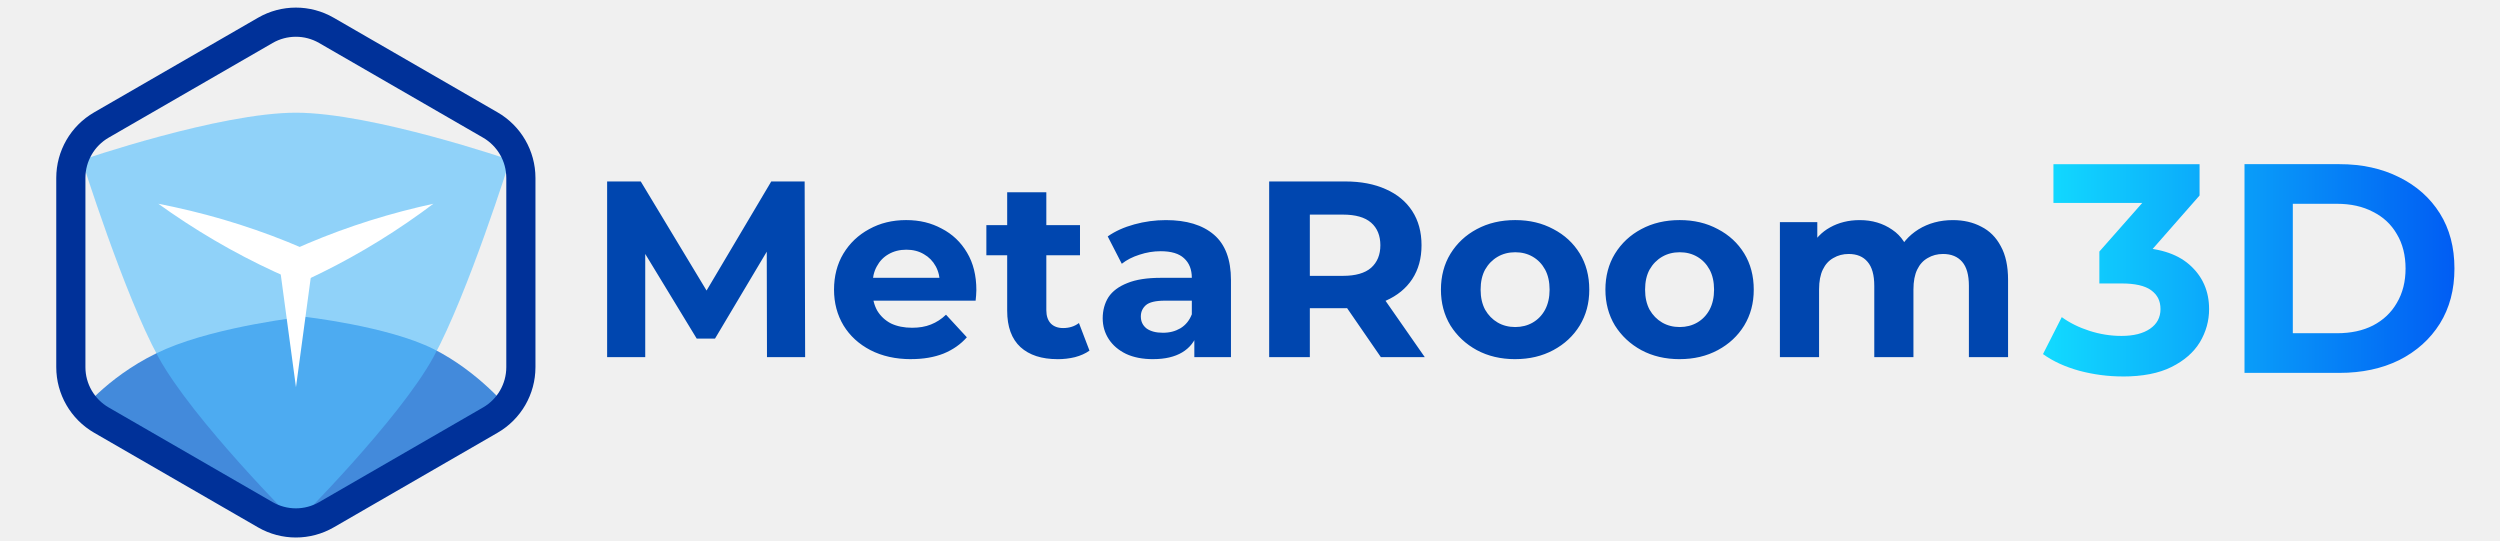
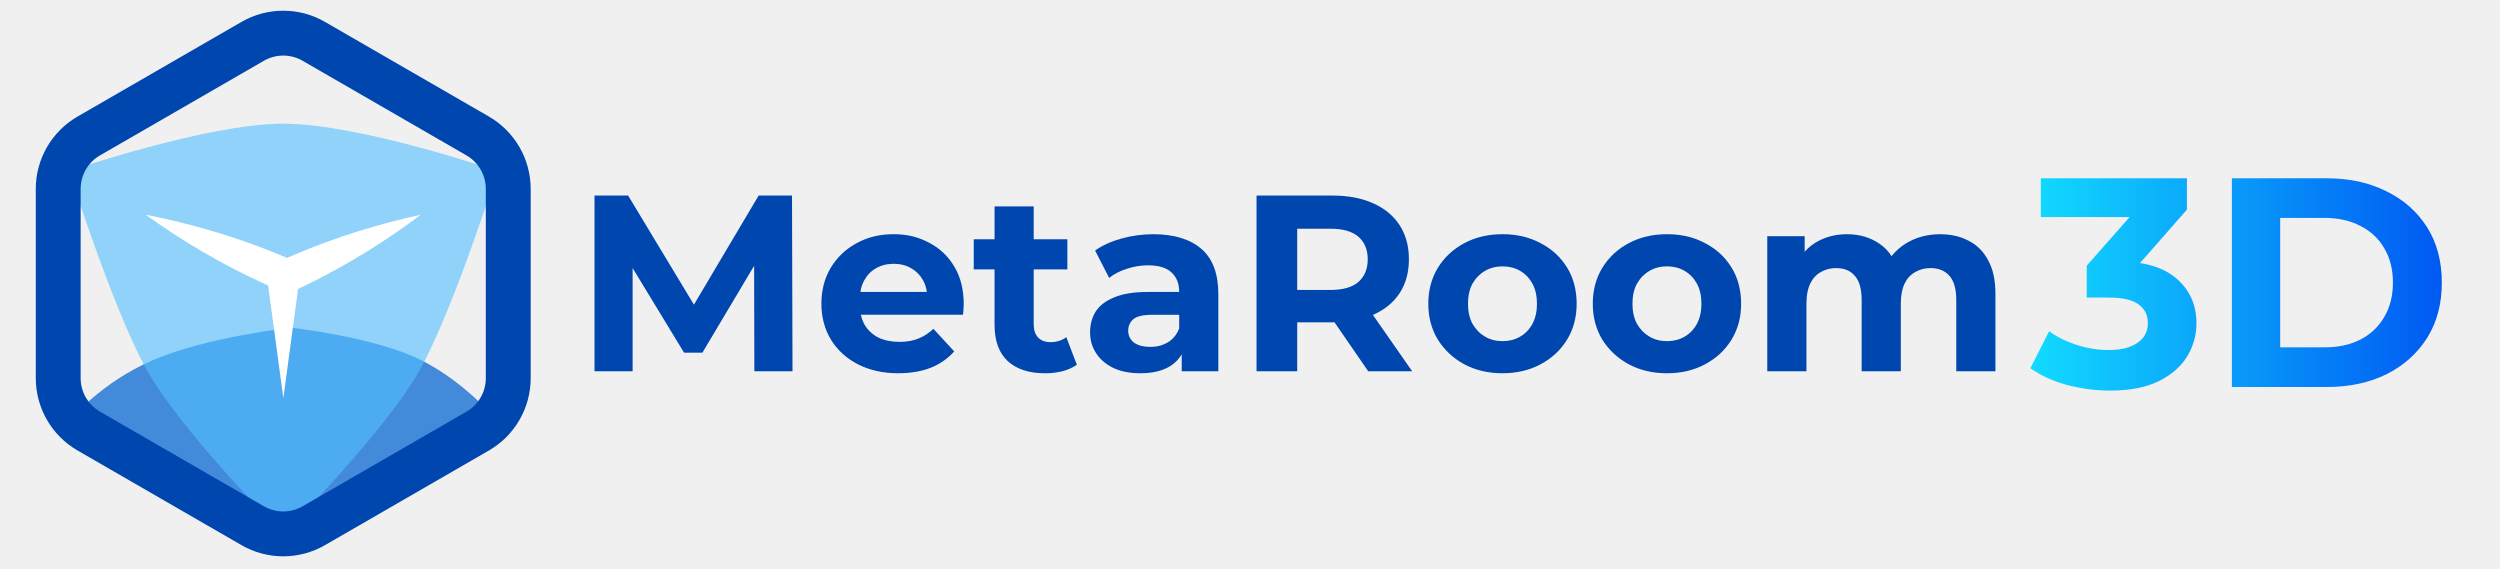
- <svg xmlns="http://www.w3.org/2000/svg" id="Layer_1" version="1.1" viewBox="0 0 1114.47 241">
+ <svg xmlns="http://www.w3.org/2000/svg" id="Layer_1" version="1.1" viewBox="0 0 1114.47 253.57">
  <defs>
    <style>
      .st0 {
        fill: #0046af;
      }

      .st1 {
        fill: #fff;
      }

      .st2 {
-         fill: none;
-         stroke: #003199;
-         stroke-width: 13px;
+         fill: #54c0ff;
+         fill-opacity: .61;
      }

      .st3 {
        fill: #0063d3;
        fill-opacity: .72;
      }

      .st4 {
-         fill: #54c0ff;
-         fill-opacity: .61;
+         fill: none;
+         stroke: #0046af;
+         stroke-miterlimit: 10;
+         stroke-width: 20px;
      }

      .st5 {
        fill: url(#linear-gradient);
      }
    </style>
-     <linearGradient id="linear-gradient" x1="1099.69" y1="121.5" x2="910.87" y2="121.5" gradientTransform="translate(0 242) scale(1 -1)" gradientUnits="userSpaceOnUse">
-       <stop offset="0" stop-color="#0059f3" />
-       <stop offset="1" stop-color="#12dbff" />
+     <linearGradient id="linear-gradient" x1="905.11" y1="126.8" x2="1088.52" y2="126.8" gradientUnits="userSpaceOnUse">
+       <stop offset="0" stop-color="#12dbff" />
+       <stop offset="1" stop-color="#0059f3" />
    </linearGradient>
  </defs>
-   <path class="st3" d="M73.97,155.56c23.85-10.22,61.32-14.4,61.32-14.4,0,0,37.47,4.18,57.91,14.4,20.44,10.22,34.07,27.25,34.07,27.25l-91.98,51.09-98.79-51.09s13.63-17.03,37.47-27.25Z" />
-   <path class="st4" d="M131.92,50.24c34.08,0,95.43,21.07,95.43,21.07,0,0-18.75,59.71-34.08,87.81-15.32,28.06-61.22,73.85-61.35,73.98-.09-.09-46.03-45.91-61.35-73.98-15.34-28.1-34.08-87.81-34.08-87.81,0,0,61.35-21.07,95.43-21.07Z" />
-   <path class="st2" d="M118.27,13.54c8.43-4.87,18.82-4.87,27.25,0l73.05,42.18c8.43,4.87,13.63,13.86,13.63,23.6v84.36c0,9.74-5.19,18.73-13.63,23.6l-73.05,42.18c-8.43,4.87-18.82,4.87-27.25,0l-73.06-42.18c-8.43-4.87-13.63-13.87-13.63-23.6v-84.36c0-9.74,5.19-18.73,13.63-23.6L118.27,13.54Z" />
-   <path class="st1" d="M70.57,90.83c1.86,1.34,3.73,2.65,5.61,3.94,16.91,11.63,34.6,21.44,53.08,29.42.49.21.98.42,1.47.63l2.96,1.3,3.01-1.36c17.78-8.25,34.78-18.2,50.99-29.87,1.85-1.33,3.69-2.69,5.52-4.06h0c-2.24.49-4.47.99-6.68,1.52-19.43,4.64-38.08,10.99-55.94,19.05l5.97-.06c-.49-.21-.98-.43-1.47-.64-18.48-7.99-37.75-14.15-57.8-18.49-2.23-.48-4.47-.94-6.71-1.38Z" />
-   <path class="st1" d="M139.28,118.09h-14.7c.12.91.25,1.82.37,2.73,2.2,16.35,4.41,32.7,6.62,49.06.12.91.25,1.82.37,2.73h0c.12-.91.24-1.82.37-2.73,2.21-16.35,4.41-32.7,6.62-49.06.12-.91.25-1.82.37-2.73Z" />
-   <path class="st0" d="M270.65,159.21v-78.32h14.99l33.34,55.27h-7.94l32.78-55.27h14.88l.22,78.32h-17.01l-.11-52.25h3.13l-26.18,43.97h-8.17l-26.74-43.97h3.8v52.25h-17.01ZM406.15,160.11c-6.86,0-12.9-1.34-18.13-4.03-5.15-2.69-9.14-6.34-11.97-10.97-2.83-4.7-4.25-10.03-4.25-16s1.38-11.38,4.14-16c2.83-4.7,6.68-8.35,11.53-10.97,4.85-2.69,10.33-4.03,16.45-4.03s11.19,1.27,15.89,3.8c4.77,2.46,8.54,6.04,11.3,10.74,2.76,4.62,4.14,10.18,4.14,16.67,0,.67-.04,1.46-.11,2.35-.07.82-.15,1.6-.22,2.35h-48.9v-10.18h39.72l-6.71,3.02c0-3.13-.63-5.86-1.9-8.17-1.27-2.31-3.02-4.1-5.26-5.37-2.24-1.34-4.85-2.01-7.83-2.01s-5.63.67-7.94,2.01c-2.24,1.27-3.99,3.1-5.26,5.48-1.27,2.31-1.9,5.07-1.9,8.28v2.69c0,3.28.71,6.19,2.13,8.73,1.49,2.46,3.54,4.36,6.15,5.71,2.69,1.27,5.82,1.9,9.4,1.9,3.21,0,6-.49,8.39-1.46,2.46-.97,4.7-2.42,6.71-4.36l9.29,10.07c-2.76,3.13-6.23,5.56-10.41,7.27-4.18,1.64-8.99,2.46-14.43,2.46ZM471.48,160.11c-7.09,0-12.61-1.79-16.56-5.37-3.95-3.65-5.93-9.06-5.93-16.22v-52.81h17.45v52.59c0,2.54.67,4.51,2.01,5.93,1.34,1.34,3.17,2.01,5.48,2.01,2.76,0,5.11-.75,7.05-2.24l4.7,12.31c-1.79,1.27-3.95,2.24-6.49,2.91-2.46.6-5.03.9-7.72.9ZM439.71,113.79v-13.43h41.74v13.43h-41.74ZM532.42,159.21v-11.75l-1.12-2.57v-21.04c0-3.73-1.16-6.64-3.47-8.73-2.24-2.09-5.71-3.13-10.41-3.13-3.21,0-6.38.52-9.51,1.57-3.06.97-5.67,2.31-7.83,4.03l-6.27-12.2c3.28-2.31,7.24-4.1,11.86-5.37,4.62-1.27,9.32-1.9,14.1-1.9,9.18,0,16.3,2.16,21.37,6.49,5.07,4.33,7.61,11.08,7.61,20.25v34.35h-16.34ZM514.06,160.11c-4.7,0-8.73-.78-12.08-2.35-3.36-1.64-5.93-3.84-7.72-6.6s-2.69-5.86-2.69-9.29.86-6.71,2.57-9.4c1.79-2.69,4.59-4.77,8.39-6.27,3.8-1.57,8.76-2.35,14.88-2.35h16v10.18h-14.1c-4.1,0-6.94.67-8.5,2.01-1.49,1.34-2.24,3.02-2.24,5.03,0,2.24.86,4.03,2.57,5.37,1.79,1.27,4.21,1.9,7.27,1.9s5.52-.67,7.83-2.01c2.31-1.42,3.99-3.47,5.03-6.15l2.69,8.06c-1.27,3.88-3.58,6.83-6.94,8.84-3.36,2.01-7.68,3.02-12.98,3.02ZM565.78,159.21v-78.32h33.9c7.01,0,13.05,1.16,18.13,3.47,5.07,2.24,8.99,5.48,11.75,9.73,2.76,4.25,4.14,9.32,4.14,15.22s-1.38,10.85-4.14,15.1c-2.76,4.18-6.68,7.38-11.75,9.62-5.07,2.24-11.11,3.36-18.13,3.36h-23.83l8.06-7.94v29.76h-18.13ZM615.57,159.21l-19.58-28.42h19.36l19.8,28.42h-19.58ZM583.91,131.47l-8.06-8.5h22.83c5.59,0,9.77-1.19,12.53-3.58,2.76-2.46,4.14-5.82,4.14-10.07s-1.38-7.68-4.14-10.07c-2.76-2.39-6.94-3.58-12.53-3.58h-22.83l8.06-8.62v44.42ZM675.47,160.11c-6.41,0-12.12-1.34-17.12-4.03-4.92-2.69-8.84-6.34-11.75-10.97-2.84-4.7-4.25-10.03-4.25-16s1.42-11.38,4.25-16c2.91-4.7,6.82-8.35,11.75-10.97,5-2.69,10.7-4.03,17.12-4.03s12.01,1.34,17.01,4.03c5,2.61,8.91,6.23,11.75,10.85,2.83,4.63,4.25,10,4.25,16.11s-1.42,11.3-4.25,16c-2.84,4.63-6.75,8.28-11.75,10.97s-10.67,4.03-17.01,4.03ZM675.47,145.79c2.91,0,5.52-.67,7.83-2.01,2.31-1.34,4.14-3.24,5.48-5.71,1.34-2.54,2.01-5.52,2.01-8.95s-.67-6.49-2.01-8.95c-1.34-2.46-3.17-4.36-5.48-5.71s-4.92-2.01-7.83-2.01-5.52.67-7.83,2.01c-2.31,1.34-4.18,3.24-5.59,5.71-1.34,2.46-2.01,5.44-2.01,8.95s.67,6.41,2.01,8.95c1.42,2.46,3.28,4.36,5.59,5.71,2.31,1.34,4.92,2.01,7.83,2.01ZM748.79,160.11c-6.41,0-12.12-1.34-17.12-4.03-4.92-2.69-8.84-6.34-11.75-10.97-2.84-4.7-4.25-10.03-4.25-16s1.42-11.38,4.25-16c2.91-4.7,6.82-8.35,11.75-10.97,5-2.69,10.7-4.03,17.12-4.03s12.01,1.34,17.01,4.03c5,2.61,8.91,6.23,11.75,10.85,2.83,4.63,4.25,10,4.25,16.11s-1.42,11.3-4.25,16c-2.84,4.63-6.75,8.28-11.75,10.97s-10.67,4.03-17.01,4.03ZM748.79,145.79c2.91,0,5.52-.67,7.83-2.01,2.31-1.34,4.14-3.24,5.48-5.71,1.34-2.54,2.01-5.52,2.01-8.95s-.67-6.49-2.01-8.95c-1.34-2.46-3.17-4.36-5.48-5.71s-4.92-2.01-7.83-2.01-5.52.67-7.83,2.01c-2.31,1.34-4.18,3.24-5.59,5.71-1.34,2.46-2.01,5.44-2.01,8.95s.67,6.41,2.01,8.95c1.42,2.46,3.28,4.36,5.59,5.71,2.31,1.34,4.92,2.01,7.83,2.01ZM870.56,98.12c4.77,0,8.99.97,12.64,2.91,3.73,1.86,6.64,4.77,8.73,8.73,2.16,3.88,3.24,8.88,3.24,14.99v34.46h-17.46v-31.78c0-4.85-1-8.43-3.02-10.74-2.01-2.31-4.85-3.47-8.5-3.47-2.54,0-4.81.6-6.82,1.79-2.01,1.12-3.58,2.83-4.7,5.15-1.12,2.31-1.68,5.26-1.68,8.84v30.21h-17.46v-31.78c0-4.85-1-8.43-3.02-10.74-1.94-2.31-4.73-3.47-8.39-3.47-2.54,0-4.81.6-6.82,1.79-2.02,1.12-3.58,2.83-4.7,5.15-1.12,2.31-1.68,5.26-1.68,8.84v30.21h-17.46v-60.2h16.67v16.45l-3.13-4.81c2.09-4.1,5.04-7.2,8.84-9.29,3.88-2.16,8.28-3.24,13.2-3.24,5.52,0,10.33,1.42,14.44,4.25,4.17,2.76,6.93,7.01,8.27,12.76l-6.15-1.68c2.01-4.7,5.22-8.43,9.62-11.19,4.48-2.76,9.59-4.14,15.33-4.14Z" />
-   <path class="st5" d="M946.23,167.82c-6.46,0-12.89-.84-19.27-2.53-6.39-1.77-11.79-4.25-16.22-7.44l8.37-16.48c3.54,2.57,7.66,4.61,12.36,6.12,4.7,1.51,9.43,2.26,14.23,2.26,5.41,0,9.66-1.06,12.76-3.19,3.11-2.13,4.66-5.05,4.66-8.77s-1.38-6.34-4.12-8.37c-2.75-2.04-7.18-3.06-13.29-3.06h-9.84v-14.22l25.92-29.38,2.39,7.71h-48.78v-17.28h65.14v13.96l-25.79,29.38-10.9-6.25h6.25c11.43,0,20.07,2.57,25.92,7.71,5.84,5.14,8.77,11.74,8.77,19.81,0,5.23-1.37,10.15-4.12,14.76-2.75,4.52-6.95,8.2-12.63,11.03-5.67,2.84-12.94,4.25-21.8,4.25ZM1000.57,166.23v-93.05h42.28c10.1,0,19,1.95,26.72,5.85,7.71,3.81,13.74,9.17,18.08,16.08,4.34,6.91,6.51,15.11,6.51,24.59s-2.17,17.59-6.51,24.59c-4.35,6.91-10.37,12.32-18.08,16.22-7.71,3.81-16.61,5.72-26.72,5.72h-42.28ZM1022.11,148.55h19.67c6.21,0,11.57-1.15,16.09-3.46,4.61-2.39,8.15-5.76,10.64-10.1,2.57-4.34,3.86-9.44,3.86-15.29s-1.29-11.03-3.86-15.29c-2.49-4.34-6.03-7.67-10.64-9.97-4.52-2.39-9.88-3.59-16.09-3.59h-19.67v57.69Z" />
+   <path class="st3" d="M68.34,160.46c23.85-10.22,61.32-14.4,61.32-14.4,0,0,37.47,4.18,57.91,14.4s34.07,27.25,34.07,27.25l-91.98,51.09-98.79-51.09s13.63-17.03,37.47-27.25Z" />
+   <path class="st2" d="M126.29,55.14c34.08,0,95.43,21.07,95.43,21.07,0,0-18.75,59.71-34.08,87.81-15.32,28.06-61.22,73.85-61.35,73.98-.09-.09-46.03-45.91-61.35-73.98-15.34-28.1-34.08-87.81-34.08-87.81,0,0,61.35-21.07,95.43-21.07h0Z" />
+   <path class="st4" d="M112.64,18.43c8.43-4.87,18.82-4.87,27.25,0l73.05,42.18c8.43,4.87,13.63,13.86,13.63,23.6v84.36c0,9.74-5.19,18.73-13.63,23.6l-73.05,42.18c-8.43,4.87-18.82,4.87-27.25,0l-73.06-42.18c-8.43-4.87-13.63-13.87-13.63-23.6v-84.36c0-9.74,5.19-18.73,13.63-23.6L112.64,18.43Z" />
+   <path class="st1" d="M64.94,95.73c1.86,1.34,3.73,2.65,5.61,3.94,16.91,11.63,34.6,21.44,53.08,29.42.49.21.98.42,1.47.63l2.96,1.3,3.01-1.36c17.78-8.25,34.78-18.2,50.99-29.87,1.85-1.33,3.69-2.69,5.52-4.06h0c-2.24.49-4.47.99-6.68,1.52-19.43,4.64-38.08,10.99-55.94,19.05l5.97-.06c-.49-.21-.98-.43-1.47-.64-18.48-7.99-37.75-14.15-57.8-18.49-2.23-.48-4.47-.94-6.71-1.38h-.01Z" />
+   <path class="st1" d="M133.65,122.99h-14.7c.12.91.25,1.82.37,2.73,2.2,16.35,4.41,32.7,6.62,49.06.12.91.25,1.82.37,2.73h0c.12-.91.24-1.82.37-2.73,2.21-16.35,4.41-32.7,6.62-49.06.12-.91.25-1.82.37-2.73h-.02,0Z" />
+   <path class="st0" d="M265.02,165.5v-78.32h14.99l33.34,55.27h-7.94l32.78-55.27h14.88l.22,78.32h-17.01l-.11-52.25h3.13l-26.18,43.97h-8.17l-26.74-43.97h3.8v52.25h-17.01.02ZM400.52,166.4c-6.86,0-12.9-1.34-18.13-4.03-5.15-2.69-9.14-6.34-11.97-10.97-2.83-4.7-4.25-10.03-4.25-16s1.38-11.38,4.14-16c2.83-4.7,6.68-8.35,11.53-10.97,4.85-2.69,10.33-4.03,16.45-4.03s11.19,1.27,15.89,3.8c4.77,2.46,8.54,6.04,11.3,10.74,2.76,4.62,4.14,10.18,4.14,16.67,0,.67-.04,1.46-.11,2.35-.07.82-.15,1.6-.22,2.35h-48.9v-10.18h39.72l-6.71,3.02c0-3.13-.63-5.86-1.9-8.17s-3.02-4.1-5.26-5.37c-2.24-1.34-4.85-2.01-7.83-2.01s-5.63.67-7.94,2.01c-2.24,1.27-3.99,3.1-5.26,5.48-1.27,2.31-1.9,5.07-1.9,8.28v2.69c0,3.28.71,6.19,2.13,8.73,1.49,2.46,3.54,4.36,6.15,5.71,2.69,1.27,5.82,1.9,9.4,1.9,3.21,0,6-.49,8.39-1.46,2.46-.97,4.7-2.42,6.71-4.36l9.29,10.07c-2.76,3.13-6.23,5.56-10.41,7.27-4.18,1.64-8.99,2.46-14.43,2.46l-.02.02h0ZM465.85,166.4c-7.09,0-12.61-1.79-16.56-5.37-3.95-3.65-5.93-9.06-5.93-16.22v-52.81h17.45v52.59c0,2.54.67,4.51,2.01,5.93,1.34,1.34,3.17,2.01,5.48,2.01,2.76,0,5.11-.75,7.05-2.24l4.7,12.31c-1.79,1.27-3.95,2.24-6.49,2.91-2.46.6-5.03.9-7.72.9h0ZM434.08,120.08v-13.43h41.74v13.43h-41.74ZM526.79,165.5v-11.75l-1.12-2.57v-21.04c0-3.73-1.16-6.64-3.47-8.73-2.24-2.09-5.71-3.13-10.41-3.13-3.21,0-6.38.52-9.51,1.57-3.06.97-5.67,2.31-7.83,4.03l-6.27-12.2c3.28-2.31,7.24-4.1,11.86-5.37,4.62-1.27,9.32-1.9,14.1-1.9,9.18,0,16.3,2.16,21.37,6.49,5.07,4.33,7.61,11.08,7.61,20.25v34.35h-16.34.01ZM508.43,166.4c-4.7,0-8.73-.78-12.08-2.35-3.36-1.64-5.93-3.84-7.72-6.6s-2.69-5.86-2.69-9.29.86-6.71,2.57-9.4c1.79-2.69,4.59-4.77,8.39-6.27,3.8-1.57,8.76-2.35,14.88-2.35h16v10.18h-14.1c-4.1,0-6.94.67-8.5,2.01-1.49,1.34-2.24,3.02-2.24,5.03,0,2.24.86,4.03,2.57,5.37,1.79,1.27,4.21,1.9,7.27,1.9s5.52-.67,7.83-2.01c2.31-1.42,3.99-3.47,5.03-6.15l2.69,8.06c-1.27,3.88-3.58,6.83-6.94,8.84s-7.68,3.02-12.98,3.02h.02,0ZM560.15,165.5v-78.32h33.9c7.01,0,13.05,1.16,18.13,3.47,5.07,2.24,8.99,5.48,11.75,9.73s4.14,9.32,4.14,15.22-1.38,10.85-4.14,15.1c-2.76,4.18-6.68,7.38-11.75,9.62s-11.11,3.36-18.13,3.36h-23.83l8.06-7.94v29.76h-18.13ZM609.94,165.5l-19.58-28.42h19.36l19.8,28.42h-19.58,0ZM578.28,137.76l-8.06-8.5h22.83c5.59,0,9.77-1.19,12.53-3.58,2.76-2.46,4.14-5.82,4.14-10.07s-1.38-7.68-4.14-10.07-6.94-3.58-12.53-3.58h-22.83l8.06-8.62v44.42ZM669.84,166.4c-6.41,0-12.12-1.34-17.12-4.03-4.92-2.69-8.84-6.34-11.75-10.97-2.84-4.7-4.25-10.03-4.25-16s1.42-11.38,4.25-16c2.91-4.7,6.82-8.35,11.75-10.97,5-2.69,10.7-4.03,17.12-4.03s12.01,1.34,17.01,4.03c5,2.61,8.91,6.23,11.75,10.85,2.83,4.63,4.25,10,4.25,16.11s-1.42,11.3-4.25,16c-2.84,4.63-6.75,8.28-11.75,10.97s-10.67,4.03-17.01,4.03h0ZM669.84,152.08c2.91,0,5.52-.67,7.83-2.01s4.14-3.24,5.48-5.71c1.34-2.54,2.01-5.52,2.01-8.95s-.67-6.49-2.01-8.95-3.17-4.36-5.48-5.71c-2.31-1.34-4.92-2.01-7.83-2.01s-5.52.67-7.83,2.01c-2.31,1.34-4.18,3.24-5.59,5.71-1.34,2.46-2.01,5.44-2.01,8.95s.67,6.41,2.01,8.95c1.42,2.46,3.28,4.36,5.59,5.71,2.31,1.34,4.92,2.01,7.83,2.01ZM743.16,166.4c-6.41,0-12.12-1.34-17.12-4.03-4.92-2.69-8.84-6.34-11.75-10.97-2.84-4.7-4.25-10.03-4.25-16s1.42-11.38,4.25-16c2.91-4.7,6.82-8.35,11.75-10.97,5-2.69,10.7-4.03,17.12-4.03s12.01,1.34,17.01,4.03c5,2.61,8.91,6.23,11.75,10.85,2.83,4.63,4.25,10,4.25,16.11s-1.42,11.3-4.25,16c-2.84,4.63-6.75,8.28-11.75,10.97s-10.67,4.03-17.01,4.03h0ZM743.16,152.08c2.91,0,5.52-.67,7.83-2.01s4.14-3.24,5.48-5.71c1.34-2.54,2.01-5.52,2.01-8.95s-.67-6.49-2.01-8.95-3.17-4.36-5.48-5.71c-2.31-1.34-4.92-2.01-7.83-2.01s-5.52.67-7.83,2.01c-2.31,1.34-4.18,3.24-5.59,5.71-1.34,2.46-2.01,5.44-2.01,8.95s.67,6.41,2.01,8.95c1.42,2.46,3.28,4.36,5.59,5.71,2.31,1.34,4.92,2.01,7.83,2.01ZM864.93,104.41c4.77,0,8.99.97,12.64,2.91,3.73,1.86,6.64,4.77,8.73,8.73,2.16,3.88,3.24,8.88,3.24,14.99v34.46h-17.46v-31.78c0-4.85-1-8.43-3.02-10.74-2.01-2.31-4.85-3.47-8.5-3.47-2.54,0-4.81.6-6.82,1.79-2.01,1.12-3.58,2.83-4.7,5.15-1.12,2.31-1.68,5.26-1.68,8.84v30.21h-17.46v-31.78c0-4.85-1-8.43-3.02-10.74-1.94-2.31-4.73-3.47-8.39-3.47-2.54,0-4.81.6-6.82,1.79-2.02,1.12-3.58,2.83-4.7,5.15-1.12,2.31-1.68,5.26-1.68,8.84v30.21h-17.46v-60.2h16.67v16.45l-3.13-4.81c2.09-4.1,5.04-7.2,8.84-9.29,3.88-2.16,8.28-3.24,13.2-3.24,5.52,0,10.33,1.42,14.44,4.25,4.17,2.76,6.93,7.01,8.27,12.76l-6.15-1.68c2.01-4.7,5.22-8.43,9.62-11.19,4.48-2.76,9.59-4.14,15.33-4.14h.01Z" />
+   <path class="st5" d="M940.6,174.11c-6.46,0-12.89-.84-19.27-2.53-6.39-1.77-11.79-4.25-16.22-7.44l8.37-16.48c3.54,2.57,7.66,4.61,12.36,6.12s9.43,2.26,14.23,2.26c5.41,0,9.66-1.06,12.76-3.19,3.11-2.13,4.66-5.05,4.66-8.77s-1.38-6.34-4.12-8.37c-2.75-2.04-7.18-3.06-13.29-3.06h-9.84v-14.22l25.92-29.38,2.39,7.71h-48.78v-17.28h65.14v13.96l-25.79,29.38-10.9-6.25h6.25c11.43,0,20.07,2.57,25.92,7.71,5.84,5.14,8.77,11.74,8.77,19.81,0,5.23-1.37,10.15-4.12,14.76-2.75,4.52-6.95,8.2-12.63,11.03-5.67,2.84-12.94,4.25-21.8,4.25v-.02h0ZM994.94,172.52v-93.05h42.28c10.1,0,19,1.95,26.72,5.85,7.71,3.81,13.74,9.17,18.08,16.08,4.34,6.91,6.51,15.11,6.51,24.59s-2.17,17.59-6.51,24.59c-4.35,6.91-10.37,12.32-18.08,16.22-7.71,3.81-16.61,5.72-26.72,5.72h-42.28,0ZM1016.48,154.84h19.67c6.21,0,11.57-1.15,16.09-3.46,4.61-2.39,8.15-5.76,10.64-10.1,2.57-4.34,3.86-9.44,3.86-15.29s-1.29-11.03-3.86-15.29c-2.49-4.34-6.03-7.67-10.64-9.97-4.52-2.39-9.88-3.59-16.09-3.59h-19.67v57.69h0Z" />
</svg>
